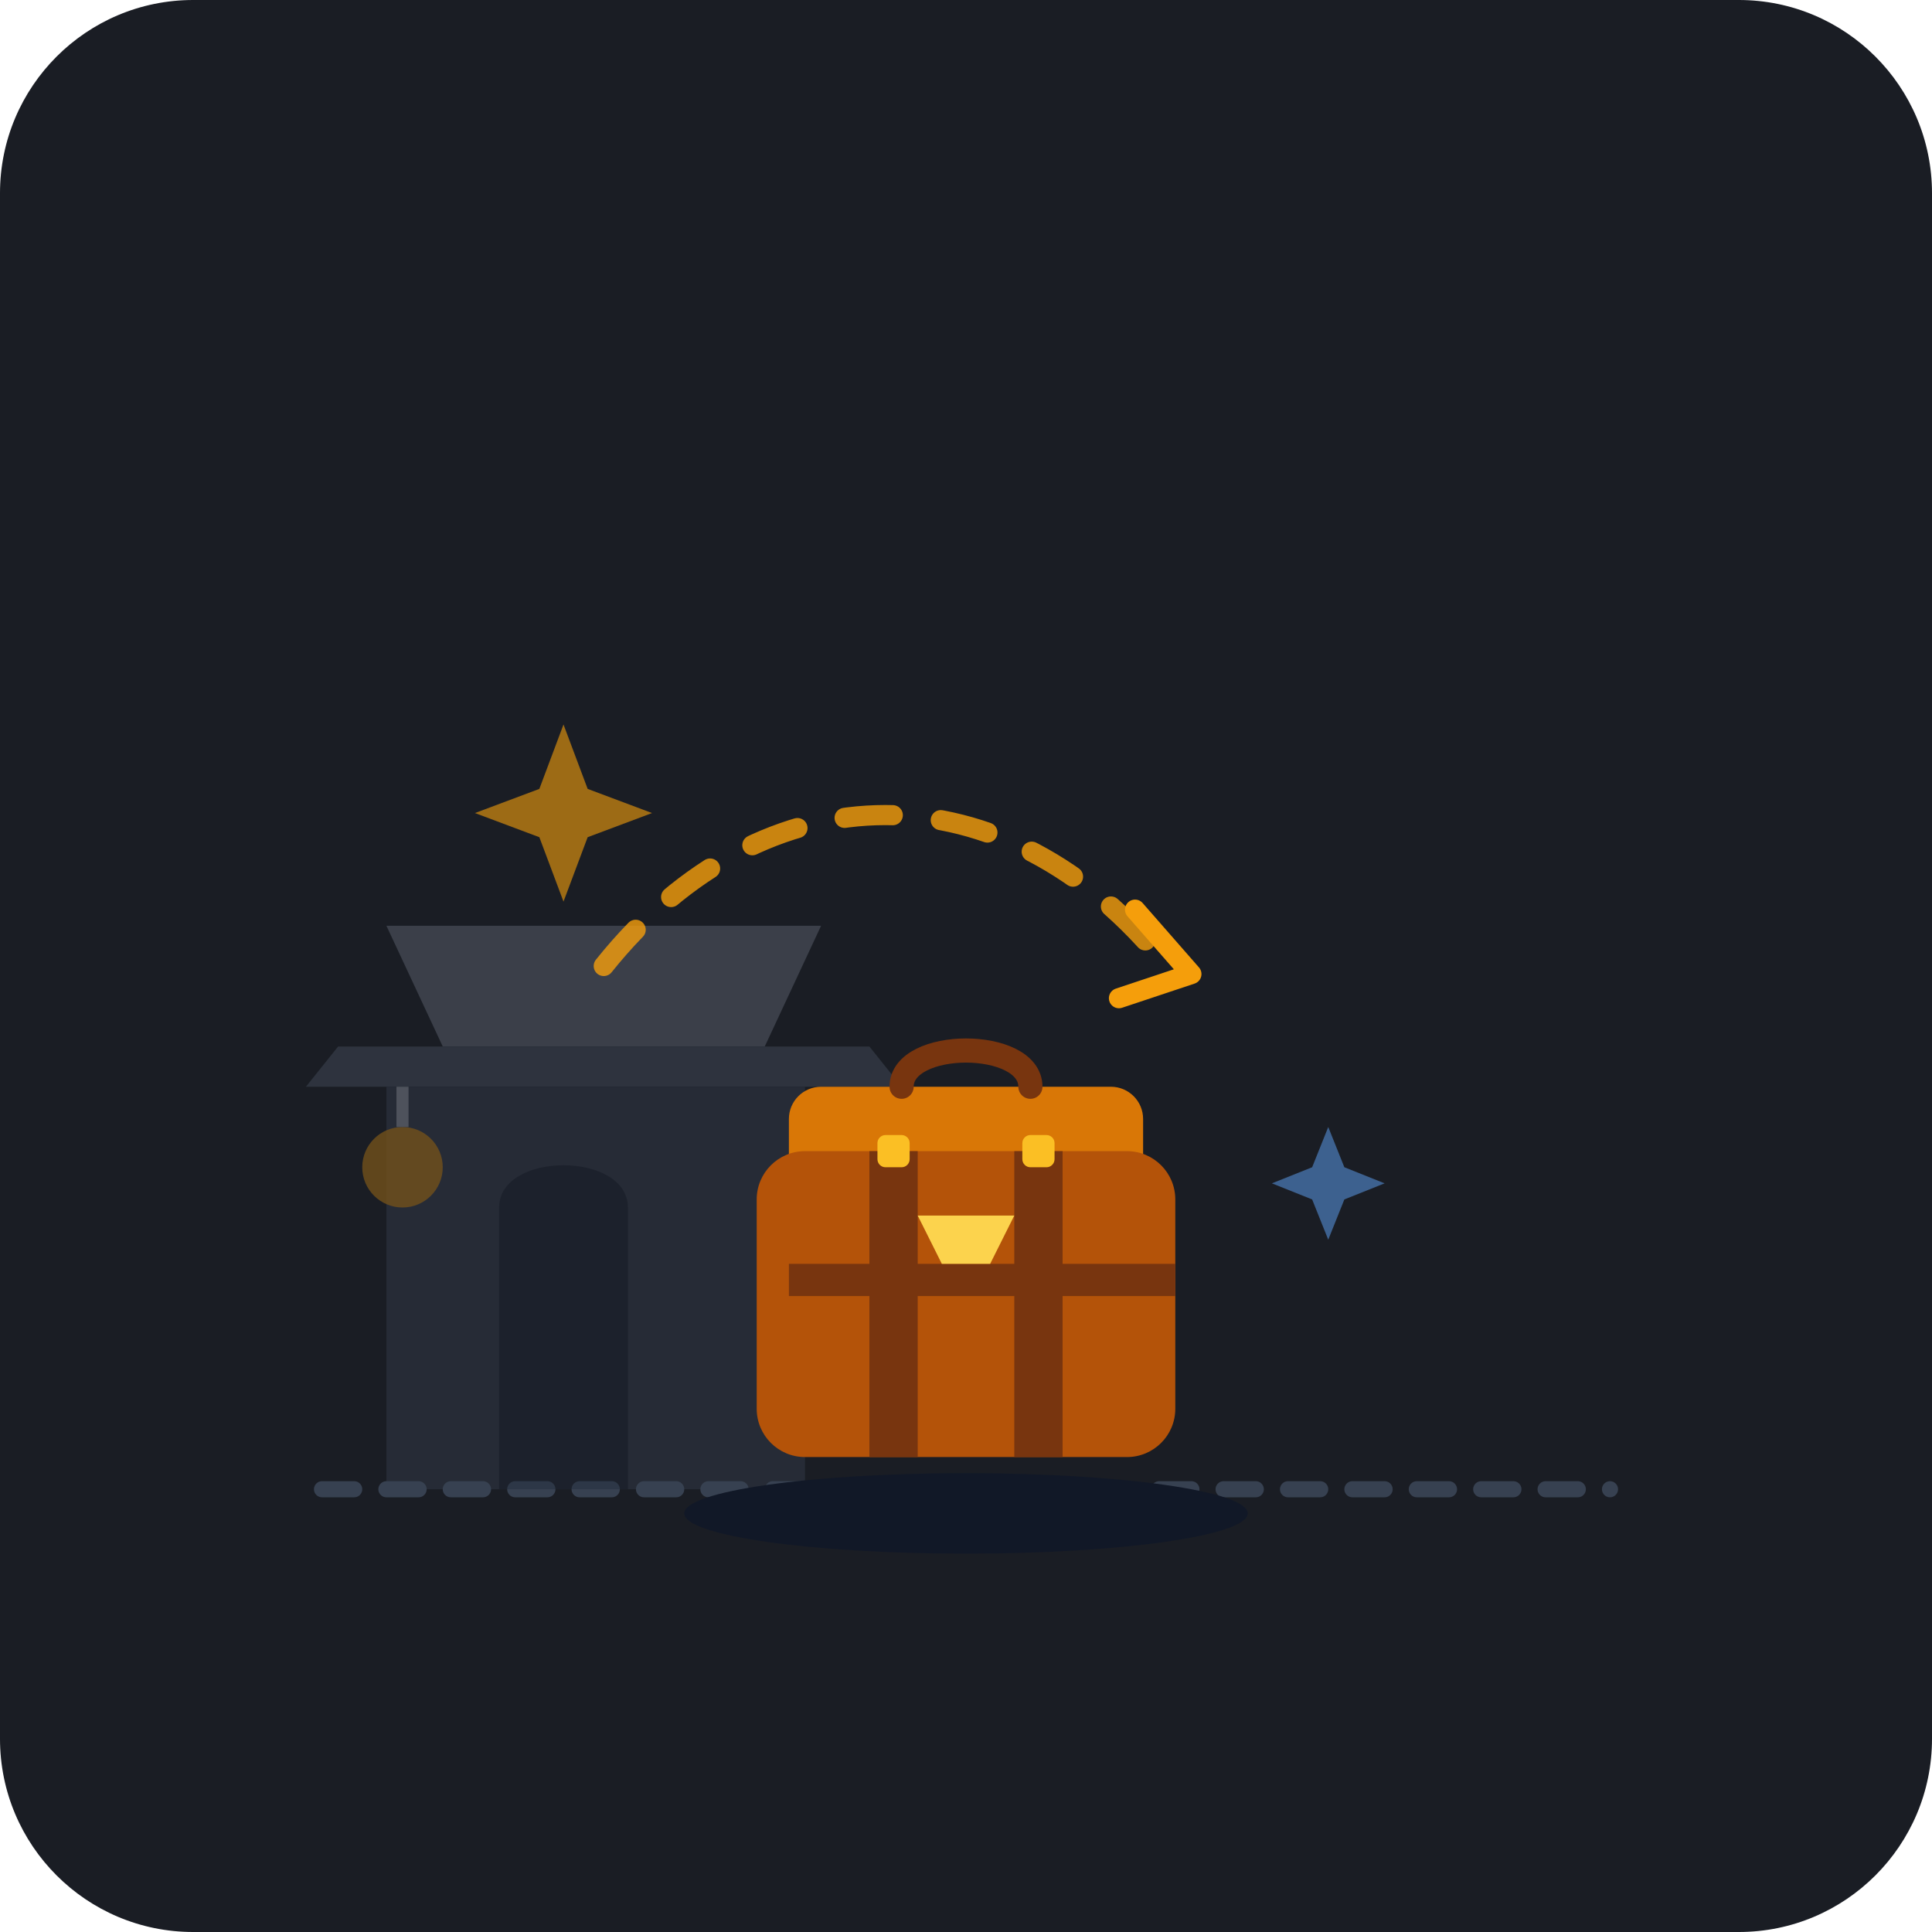
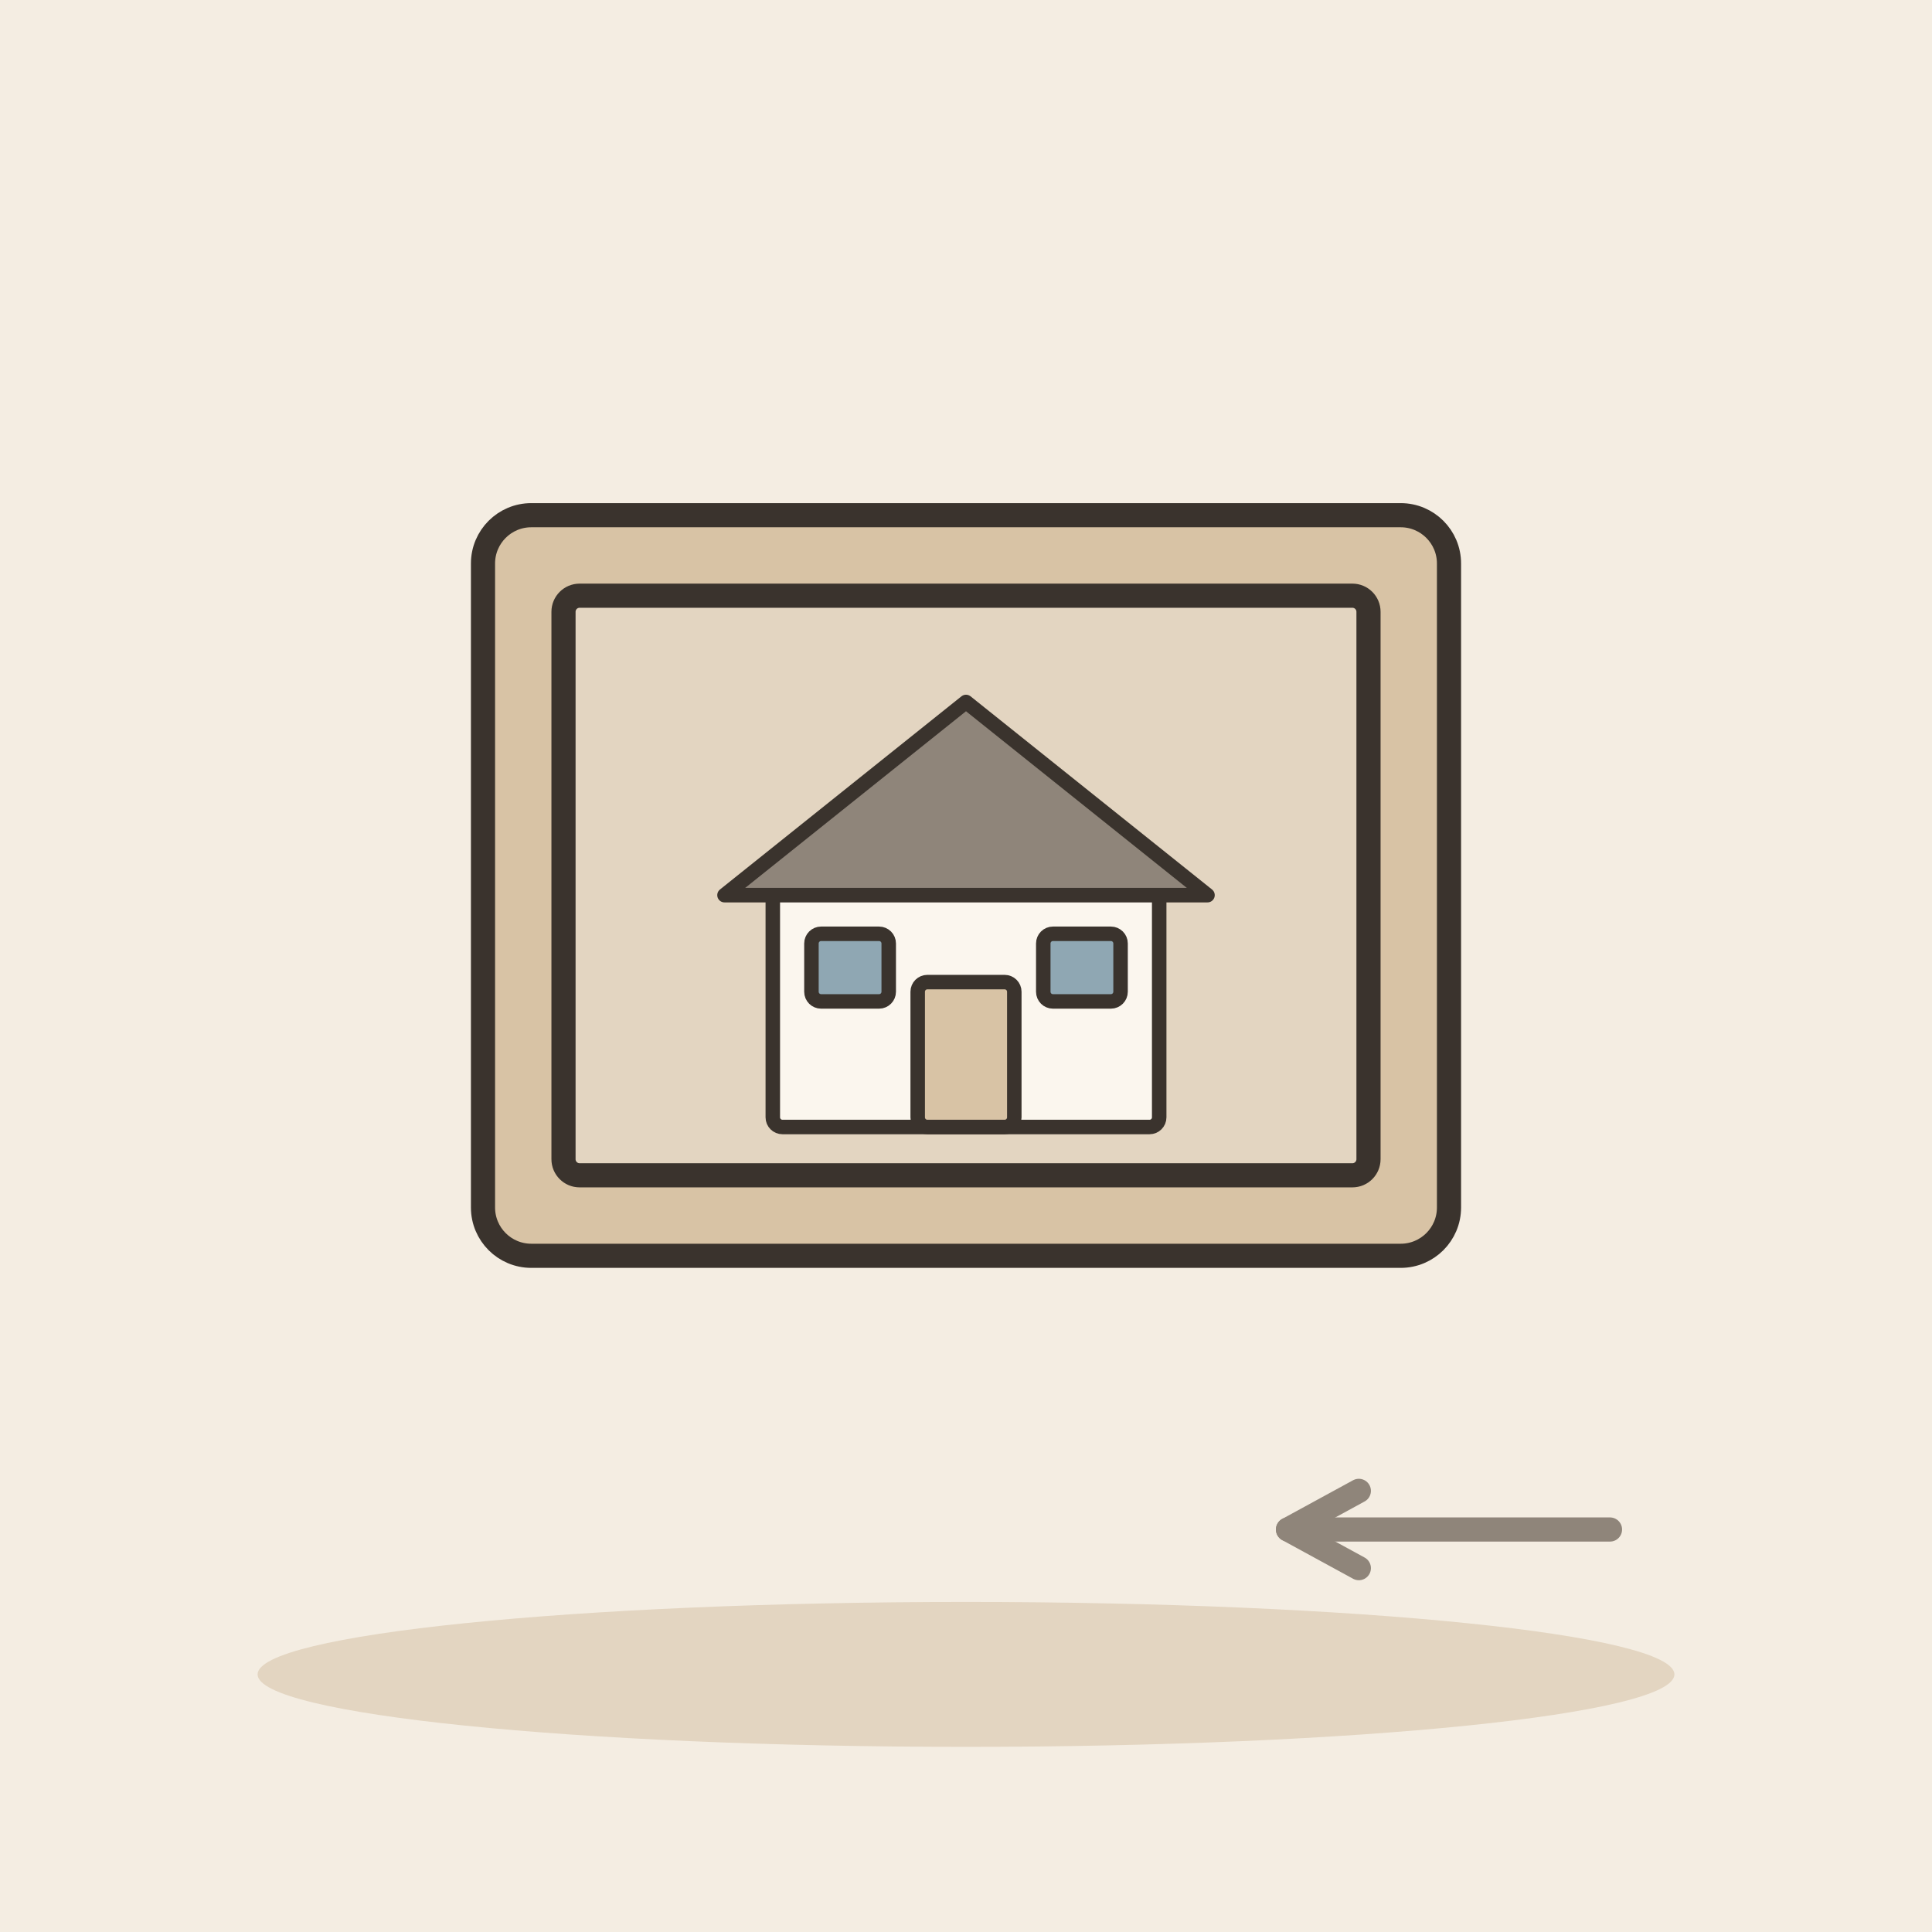
- <svg xmlns="http://www.w3.org/2000/svg" width="240" height="240" viewBox="0 0 240 240">
-   <rect width="240" height="240" rx="24" fill="#1A1D24" />
-   <g transform="translate(0, 5)">
-     <path d="M40 180 L200 180" stroke="#374151" stroke-width="2" stroke-linecap="round" stroke-dasharray="4 4" />
-     <g opacity="0.4">
-       <path d="M55 125 L95 125 L102 110 L48 110 Z" fill="#6B7280" />
-       <path d="M42 125 L108 125 L112 130 L38 130 Z" fill="#4B5563" />
-       <rect x="48" y="130" width="52" height="50" fill="#374151" />
-       <path d="M62 145 C62 138 78 138 78 145 L78 180 L62 180 Z" fill="#1F2937" />
-       <circle cx="50" cy="140" r="5" fill="#F59E0B" opacity="0.8" />
-       <line x1="50" y1="130" x2="50" y2="135" stroke="#9CA3AF" stroke-width="1.5" />
+ <svg xmlns="http://www.w3.org/2000/svg" viewBox="0 0 240 240" data-style="editorial">
+   <rect width="240" height="240" fill="#F4EDE2" />
+   <ellipse cx="120" cy="208" rx="88" ry="9" fill="#E3D5C1" />
+   <g transform="translate(120 110)">
+     <rect x="-60" y="-46" width="120" height="92" rx="6" fill="#D8C3A5" stroke="#3A332D" stroke-width="3" stroke-linecap="round" stroke-linejoin="round" />
+     <rect x="-50" y="-36" width="100" height="72" rx="2" fill="#E3D5C1" stroke="#3A332D" stroke-width="3" stroke-linecap="round" stroke-linejoin="round" />
+     <g transform="translate(0 30) scale(0.6 0.6)">
+       <rect x="-40" y="-50" width="80" height="50" rx="2" fill="#FBF6EE" stroke="#3A332D" stroke-width="3" stroke-linecap="round" stroke-linejoin="round" />
+       <path d="M-50 -48L0 -88L50 -48Z" fill="#8F857A" stroke="#3A332D" stroke-width="3" stroke-linecap="round" stroke-linejoin="round" />
+       <rect x="-10" y="-30" width="20" height="30" rx="2" fill="#D8C3A5" stroke="#3A332D" stroke-width="3" stroke-linecap="round" stroke-linejoin="round" />
+       <rect x="-32" y="-40" width="16" height="14" rx="2" fill="#8FA7B3" stroke="#3A332D" stroke-width="3" stroke-linecap="round" stroke-linejoin="round" />
+       <rect x="16" y="-40" width="16" height="14" rx="2" fill="#8FA7B3" stroke="#3A332D" stroke-width="3" stroke-linecap="round" stroke-linejoin="round" />
    </g>
-     <g transform="translate(100, 100)">
-       <ellipse cx="20" cy="83" rx="35" ry="5" fill="#111827" />
-       <rect x="-2" y="30" width="44" height="30" rx="4" fill="#D97706" />
-       <rect x="-6" y="38" width="52" height="38" rx="6" fill="#B45309" />
-       <rect x="8" y="38" width="6" height="38" fill="#78350F" />
-       <rect x="26" y="38" width="6" height="38" fill="#78350F" />
-       <rect x="-2" y="52" width="48" height="4" fill="#78350F" />
-       <path d="M12 30 C12 24 28 24 28 30" stroke="#78350F" stroke-width="3" stroke-linecap="round" fill="none" />
-       <rect x="9" y="36" width="4" height="4" rx="1" fill="#FBBF24" />
-       <rect x="27" y="36" width="4" height="4" rx="1" fill="#FBBF24" />
-       <path d="M14 46 L26 46 L23 52 L17 52 Z" fill="#FCD34D" />
-     </g>
-     <path d="M 75 115 C 95 90, 125 90, 145 115" fill="none" stroke="#F59E0B" stroke-width="2.5" stroke-linecap="round" stroke-dasharray="6 6" opacity="0.8" />
-     <path d="M 141 108 L 148 116 L 139 119" fill="none" stroke="#F59E0B" stroke-width="2.5" stroke-linecap="round" stroke-linejoin="round" />
-     <path d="M 70 85 L 73 93 L 81 96 L 73 99 L 70 107 L 67 99 L 59 96 L 67 93 Z" fill="#F59E0B" opacity="0.6" />
-     <path d="M 165 135 L 167 140 L 172 142 L 167 144 L 165 149 L 163 144 L 158 142 L 163 140 Z" fill="#60A5FA" opacity="0.5" />
  </g>
+   <path d="M200 190L160 190" stroke="#8F857A" stroke-width="3" stroke-linecap="round" fill="none" />
+   <path d="M168.8 185.2L160 190L168.8 194.8" fill="none" stroke="#8F857A" stroke-width="3" stroke-linecap="round" stroke-linejoin="round" />
</svg>
